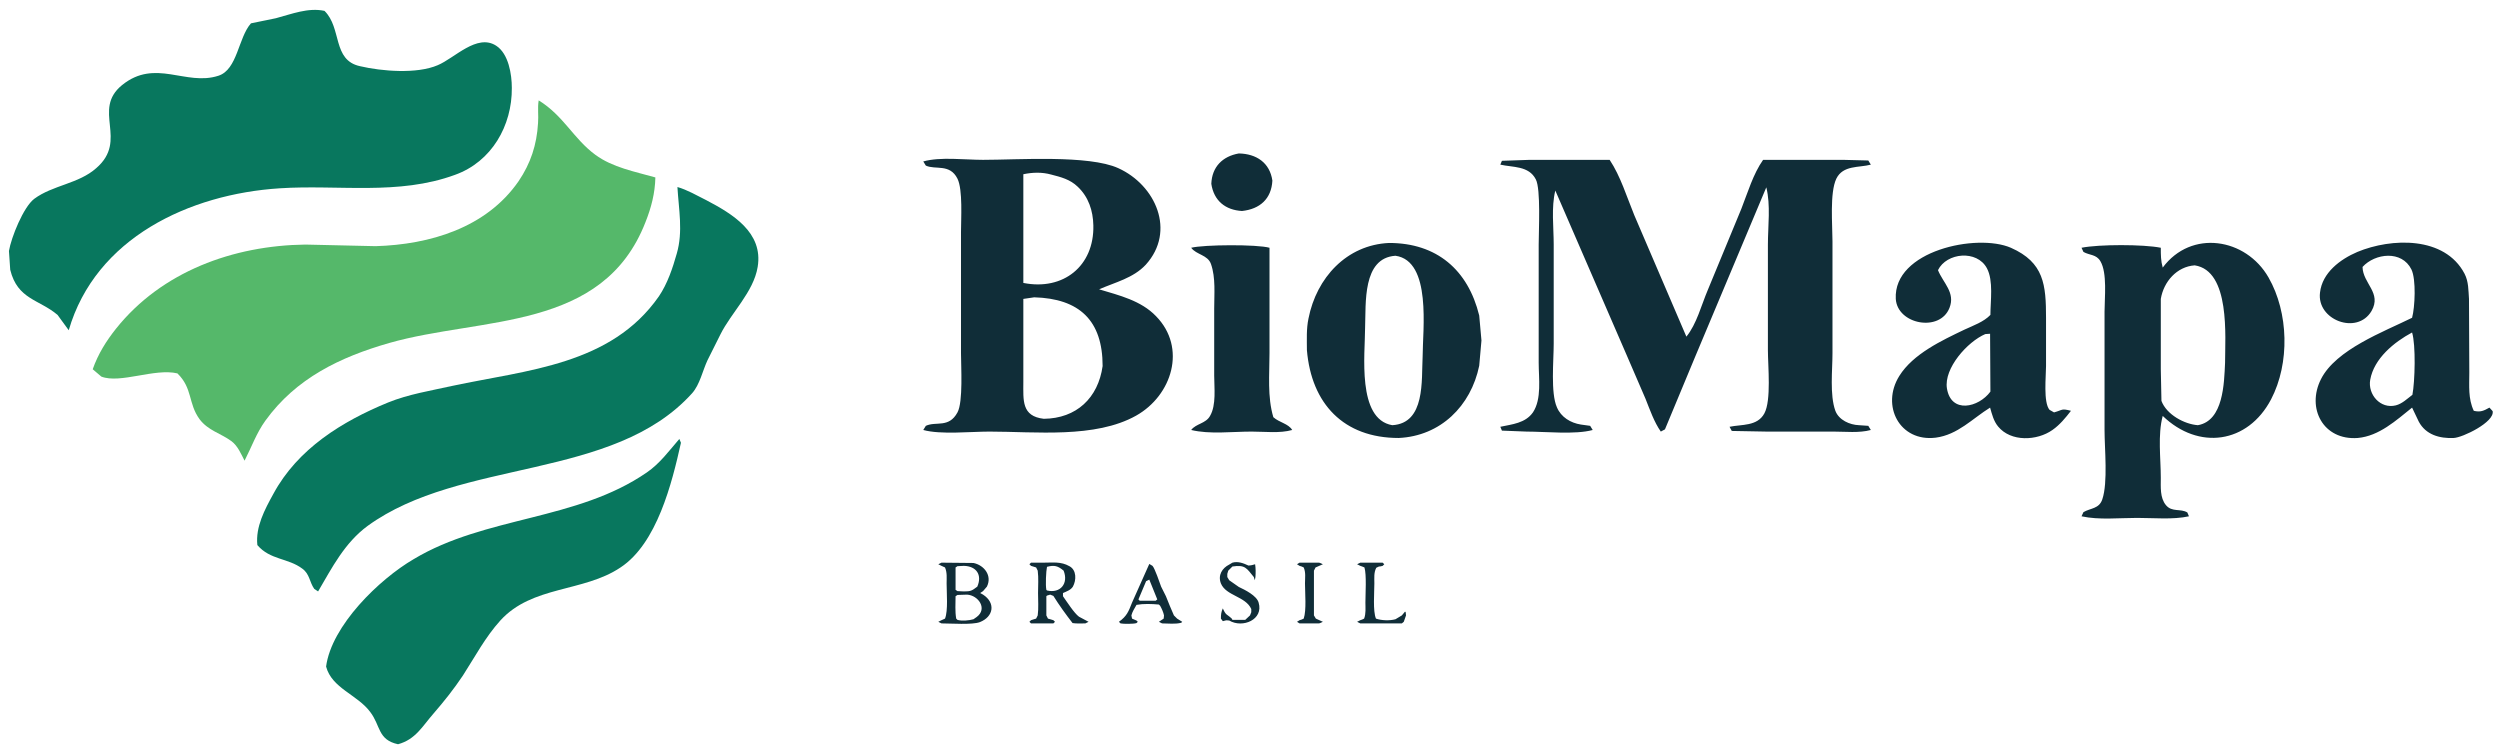
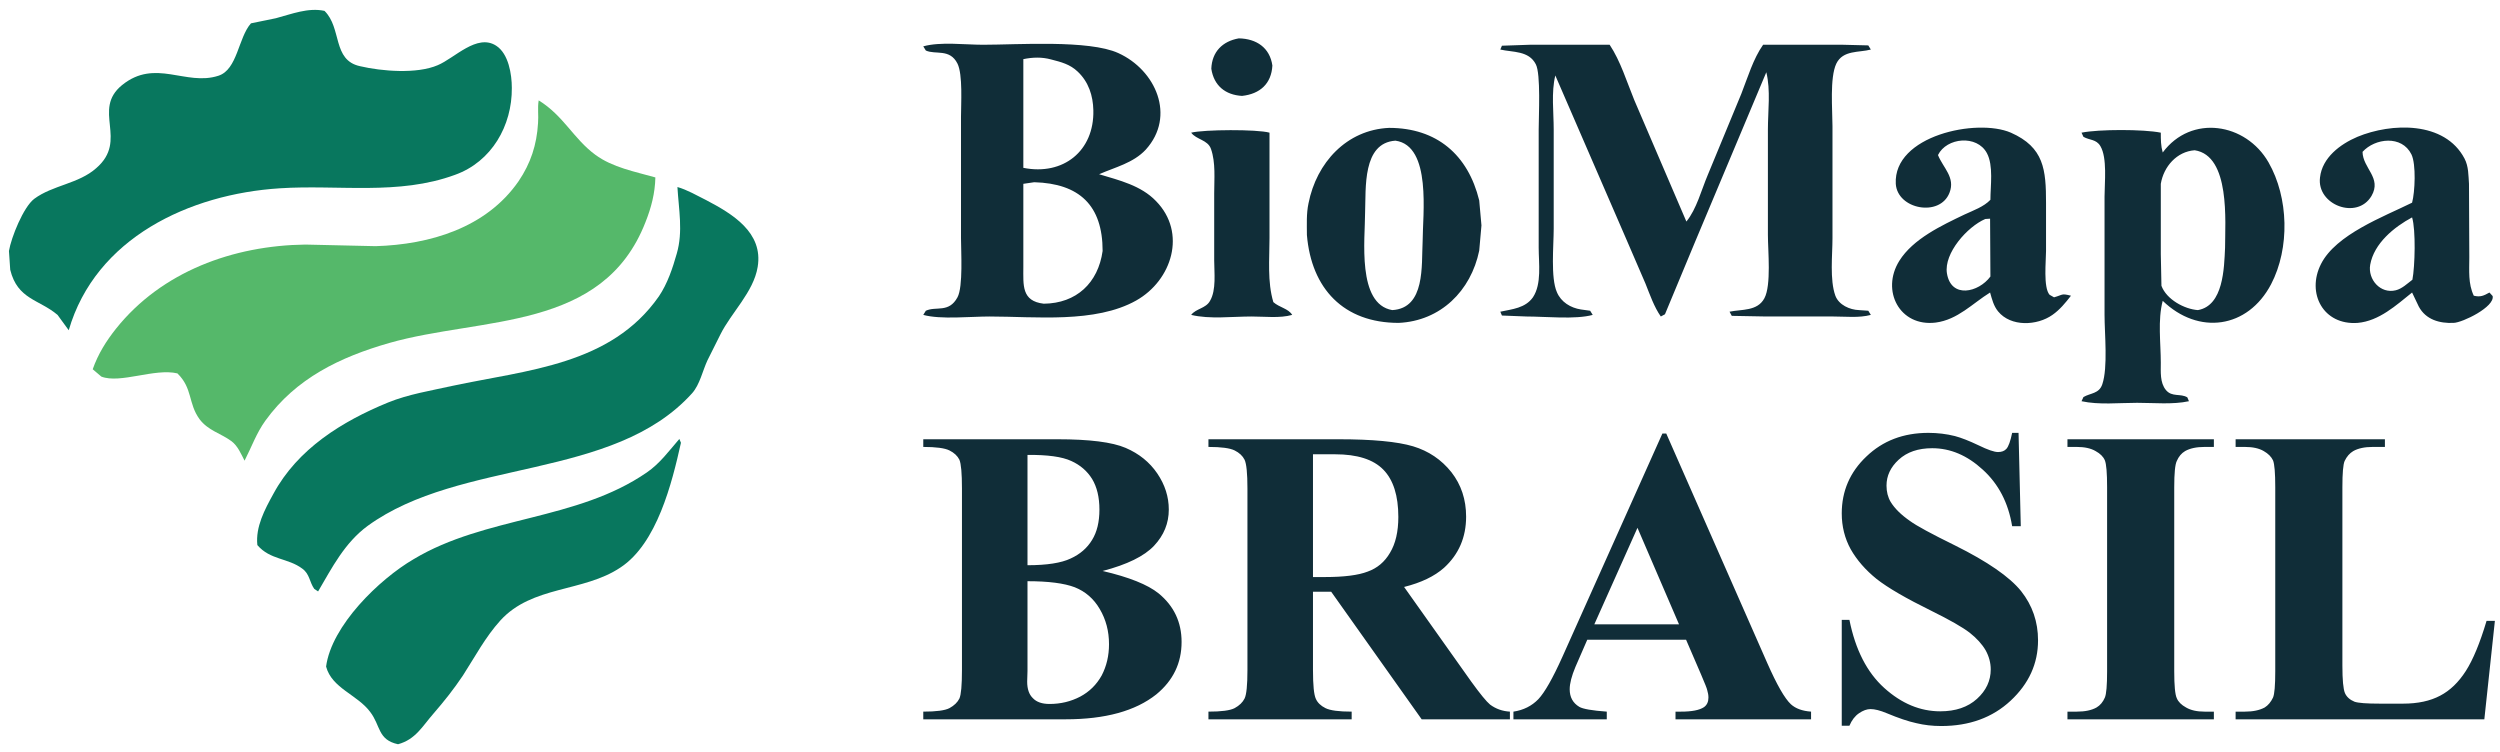
<svg xmlns="http://www.w3.org/2000/svg" viewBox="0 0 782 235" role="img" aria-label="BioMapa BRASIL">
  <path fill="#08775e" d="M101.5 3.4c5.5 5.4 2.4 15.4 11.1 17.3c6.8 1.6 17.8 2.5 24.3-0.3c5.3-2.2 12.3-10 18.3-6.1c3.9 2.5 4.9 9 4.9 13.2c0.1 11.8-6.3 23.1-17.8 27.2c-17.7 6.5-36.5 3-54.8 4.2c-28.2 1.8-57.6 15.5-66 44.4l-3.5-4.8c-5.8-4.9-12.5-4.8-14.8-14.1l-0.4-5.9c0.7-4.2 4.5-13.7 7.9-16.3c5.8-4.3 13.9-4.7 19.4-9.6c10.2-8.8-1.5-18.2 8.1-26c10.4-8.4 19.9 0.4 30.1-2.9c6-1.9 6.2-11.9 10.2-16.4l7.8-1.6c4.9-1.3 10.1-3.4 15.2-2.3zM99.5 185l-1.2-0.8c-1.5-2.1-1.4-4.6-3.7-6.3c-4.5-3.4-10.1-2.7-14.1-7.4c-0.6-5.7 2.3-11.1 5-16c7.6-14.1 21.5-22.7 35.9-28.6c6.4-2.6 13.4-3.7 20.1-5.2c23.4-5 49.6-6.5 64.6-28c2.7-4 4.3-8.8 5.6-13.4c2-6.9 0.6-13.8 0.2-20.8c3.1 0.9 6 2.6 9 4.1c8.2 4.3 17.9 10.1 16.1 20.9c-1.3 7.9-8.3 14.3-11.7 21.2l-4 8c-1.5 3.2-2.4 7.6-4.8 10.3c-24.7 27.4-72.3 20.3-101.5 41.5c-7.2 5.3-11.1 13-15.5 20.5zM212.5 137.3l0.5 1.2c-2.8 12.6-7.5 31.5-18.9 39c-11.6 7.8-27.6 5.6-37.6 16.6c-4.7 5.2-7.9 11.3-11.7 17.2c-2.8 4.2-5.9 8.1-9.2 11.9c-3.5 4-5.6 8.1-11.1 9.6c-6.4-1.4-5.4-5.8-8.7-10.1c-4-5.4-12-7.4-13.8-14.2c1.7-12.8 16.6-27.3 27.4-33.6c22.5-13.5 51-12 72.9-27.1c4.1-2.8 7-6.8 10.2-10.5z" />
  <path fill="#55b86a" d="M168.5 31.4c7.8 4.8 10.9 12 17.7 17c5.4 4 12.5 5.3 18.8 7.1c-0.1 4.9-1.3 9.5-3.1 14c-13.3 34.2-51.1 29.5-80.2 37.8c-15.3 4.4-29.1 11-38.7 24.3c-2.8 3.9-4.3 8.2-6.5 12.5c-1.1-2.1-2.1-4.6-4.1-6.1c-3.4-2.5-7.3-3.3-10-6.9c-3.6-5-2.1-9.6-6.9-14.3c-7.1-1.7-17.9 3.3-23.8 1l-2.7-2.3c1.7-4.8 4.2-8.8 7.3-12.7c14.3-17.9 36.7-26 59.2-26.3l22 0.5c16.9-0.5 34.6-5.7 44.7-20.3c3.8-5.6 5.7-11.4 6.1-18.2c0.2-2.4-0.2-4.7 0.2-7.1z" />
-   <g fill="#102d38" fill-rule="evenodd">
-     <path d="M387.5 48c5.5 0.1 9.7 2.9 10.5 8.5c-0.3 5.7-3.9 8.9-9.5 9.5c-5.2-0.3-8.8-3.2-9.6-8.5c0.2-5.3 3.5-8.6 8.6-9.5zM343.8 90.5c6.3 1.9 13.1 3.5 17.8 8.4c9.7 9.9 5 24.8-6.2 31.1c-12.8 7.2-31.6 5-45.9 5c-5.9 0-15.3 1-20.7-0.5l0.8-1.3c3.2-1.5 7.2 0.8 9.9-4.2c1.8-3.3 1.1-14.5 1.1-18.5v-38c0-3.9 0.6-13.2-1.1-16.6c-2.4-4.8-6.9-2.7-9.9-4.1l-0.8-1.3c5.3-1.5 13-0.5 18.7-0.5c10.7 0 33.1-1.6 42.3 2.6c11.7 5.3 18.1 19.7 8.6 30.2c-3.9 4.2-9.6 5.5-14.6 7.7zM503.5 50c3.4 5.1 5.4 11.7 7.7 17.3l16.3 38c3.2-3.9 4.7-9.9 6.7-14.6l10.5-25.4c2-5.1 3.7-10.9 6.8-15.3h25l7.9 0.2l0.8 1.3c-3.7 1-8.7 0.1-10.8 4.4c-2.1 4.4-1.2 14.5-1.2 19.6v35c0 5.3-0.9 13 0.9 18c1.1 2.9 4.5 4.4 7.4 4.5l2.9 0.2l0.8 1.3c-3.7 1-7.9 0.5-11.7 0.5h-21l-10.8-0.2l-0.7-1.3c3.8-0.8 8.7-0.1 10.9-4.2c2.2-4.1 1.1-14.8 1.1-19.8v-33c0-5.8 0.9-12.3-0.5-17.9l-22.3 53.1l-9.4 22.6l-1.3 0.7c-2.1-3-3.4-6.8-4.8-10.3l-6-13.9l-22.2-51.2c-1.3 5.3-0.5 11.5-0.5 16.9v31c0 5.3-1 15.4 1 19.9c1.3 3.1 4.3 4.9 7.5 5.4l2.9 0.4l0.8 1.3c-5.4 1.5-14.8 0.5-20.7 0.5l-7.7-0.3l-0.5-1.2c3.7-0.8 7.8-1.1 10.2-4.5c2.8-4.2 1.8-10.7 1.8-15.5v-37c0-4.1 0.7-17.4-0.9-20.4c-2.2-4.3-7.2-3.7-11.1-4.6l0.5-1.2l8.7-0.3h25zM320.1 54.5v34c12.5 2.5 22.2-5.3 21.9-18c-0.1-4.6-1.5-8.9-4.9-12.1c-2.4-2.3-5.2-3-8.3-3.8c-2.9-0.8-5.8-0.7-8.7-0.1zM434.5 76c14.9 0 24.7 8.4 28.2 22.7l0.7 7.8l-0.7 7.9c-2.6 12.6-12.1 22-25.2 22.6c-17.2 0-27.3-10.7-28.7-27.5c0-3.3-0.2-6.6 0.5-9.9c2.5-12.7 11.9-23 25.2-23.6zM642.5 129c2.9-0.8 2.2-1.3 5.3-0.5c-1.7 2.2-3.5 4.4-5.8 6c-4.8 3.4-13 3.8-17-1.1c-1.4-1.7-1.9-3.8-2.5-5.9c-5.5 3.4-10.1 8.5-17 9.4c-11.3 1.4-17.2-10-11.4-19.3c4.3-6.9 13.3-11.1 20.4-14.5c2.8-1.3 6-2.4 8.1-4.6c0-4.3 1-10.7-1.1-14.6c-3.1-5.8-12.6-4.9-15.3 0.6c1.6 4 5.5 7 3.6 11.8c-3 7.7-16.3 5.2-16.8-2.8c-0.8-15.1 25.4-20.6 36-16c10.4 4.6 11 11.6 11 22v15c0 3.1-0.9 11.4 1.1 13.7l1.4 0.8zM676.5 130.1c-1.6 6-0.6 13.2-0.6 19.4c0 2.8-0.3 6.2 1.6 8.5c1.9 2.3 4.6 1 6.7 2.3l0.5 1.2c-5.1 1.1-10.9 0.5-16.2 0.5c-5.7 0-11.9 0.7-17.4-0.5l0.6-1.3c2.2-1.3 4.9-1 5.9-4c1.8-5.3 0.7-15.8 0.7-21.7v-37c0-4.3 0.9-12.1-1.3-15.8c-1.3-2.2-3.4-1.8-5.3-2.9l-0.6-1.3c5.4-1.1 19.4-1.1 24.8 0c0 2.2 0 4.1 0.6 6.2c8.9-12 26-9.3 33.1 3.1c6.3 11 6.7 26.8 0.8 38.1c-7.3 13.9-22.7 16-33.9 5.2zM773.8 128.5c2.1 0.5 3.1 0 4.9-1l1 1.1c0.7 3.4-9.4 8.3-12.2 8.4c-4.4 0.2-8.7-1-10.9-5.1l-2.1-4.4c-5 4-10.3 8.9-17 9.5c-10.8 0.8-16.1-9.3-11.5-18.4c4.7-9.3 19.6-14.8 28.5-19.2c0.9-3.3 1.3-12-0.2-15.1c-3-6.1-11.4-5.1-15.3-0.8c0.1 5.2 6.1 8.1 2.8 13.8c-4.5 7.6-17.2 2.8-16.1-5.8c0.7-6.2 6.3-10.4 11.7-12.7c10.6-4.4 27.3-5 33.5 6.8c1.3 2.5 1.2 5.2 1.4 7.9l0.1 23c0 4.2-0.4 8.2 1.4 12zM397.1 77.5v33c0 6.6-0.7 13.6 1.2 20c1.9 1.7 4.7 2 5.9 4c-3.9 1.1-8.6 0.5-12.7 0.5c-6.1 0-13.1 0.9-18.9-0.5c1.5-2 4.6-2 5.9-4.4c2-3.4 1.3-8.9 1.3-12.6v-21c0-4.5 0.5-9.6-1-13.9c-1-2.9-4.6-2.9-6.2-5.1c4-1 20.6-1.1 24.5 0zM427 102.5c0 8.2-2.6 28.6 8.5 30.5c10.4-0.6 9.1-14 9.5-21.5c0-8.2 2.9-29.9-8.5-31.5c-10.4 0.7-9.2 14.9-9.5 22.5zM675.9 93.5v22l0.2 9.9c1.6 4.3 7.2 7.3 11.4 7.6c8-1.4 8.2-13.1 8.5-19.5c0-8.1 1.7-28.8-9.5-30.5c-5.6 0.4-9.7 5.1-10.6 10.5zM320.1 93.5v26c0 5.7-0.6 10.7 6.4 11.5c10.2-0.1 17-6.5 18.4-16.5c0-14.3-7.3-21.1-21.4-21.5l-3.4 0.5zM622.6 122.5l-0.1-18.1l-1.5 0.1c-5.6 2.4-13 10.7-12 17c1.3 8 9.9 6 13.6 1zM754.6 123.5c0.8-4.1 1.1-15.6-0.1-19.5c-5.6 3-11.9 8.1-13.1 14.8c-0.8 4.6 3.2 9.2 8 8c2-0.5 3.6-2.1 5.2-3.3z" />
-     <path d="M294.5 176l10 0.1c3.4 0.7 5.9 4 4.2 7.4l-1.2 1.4l-0.9 0.6l0.9 0.5c4 2.6 3.3 6.9-1 8.6c-2.4 0.9-9.1 0.4-12 0.4l-1-0.5l1-0.5l1.1-0.5c1-2.5 0.5-8.1 0.5-11c0-1.7 0.2-3.4-0.5-5l-1.1-0.5l-1-0.5l1-0.5zM332.5 185.5v1c1.2 1.7 3.5 5.3 5 6.4l3 1.6l-1 0.5c-1.3 0-2.7 0.1-4-0.1c-2.1-2.7-4.2-5.6-6-8.5l-1-0.4l-1 0.3l-0.2 0.2v6l0.5 1c0.6 0.2 1.2 0.3 1.7 0.5l0.5 0.5l-0.5 0.5h-7l-0.5-0.5l0.5-0.5c0.5-0.2 1-0.3 1.6-0.5l0.5-1c0.3-2.3 0.1-4.7 0.1-7c0-2.3 0.2-4.7-0.1-7l-0.5-1c-0.5-0.2-1.1-0.3-1.6-0.5l-0.5-0.5l0.5-0.5h4c2.8 0 5.4-0.4 8 1.1c2.3 1.2 2.2 4.4 1.1 6.4c-0.7 1.1-2 1.5-3.1 2zM359.5 176.4l1 0.6c0.7 0.7 2.3 5.4 2.7 6.5l1.5 3c0.8 2 1.6 4 2.5 6l1 1l1.6 1l-0.3 0.3c-1.9 0.5-4 0.2-6 0.2l-1-0.5l1.5-1l0.1-1c-0.2-1-0.7-2.1-1.2-3l-0.4-0.4c-2.2-0.2-4.8-0.3-7 0.1c-0.6 1.1-1.3 2.1-1.6 3.3l0.2 1c0.4 0.2 0.9 0.4 1.4 0.6l0.4 0.4l-0.4 0.4c-0.8 0.3-4.2 0.3-5 0.1l-0.5-0.5c2.5-1.8 3-3.2 4.1-6l5.4-12.1zM390.5 176.9c0.7 0 1.5-0.2 2.1-0.4c0.2 1.3 0.2 2.6 0.1 4l-0.2 1l-0.3-1c-2.3-2.8-2.7-3.9-6.7-3.3l-1.3 1.3l-0.3 1v1l0.6 1l3 2.1c1.9 0.9 5.6 2.7 6.2 4.9c1.6 5.3-5 8.1-9.2 5.6c-1.3-0.1-0.7-0.1-2 0.2l-0.6-0.8c0-1.3 0.1-2.1 0.6-3.2c1 2.3 1.2 1.7 2.8 3.2l0.2 0.4h4l1.5-1.4l0.4-1v-1c-1.8-4-7.9-4.1-9.5-8c-1-2.6 0.4-4.8 2.6-5.9l1-0.6c1.8-0.5 3.5 0.2 5 0.9zM406.5 176h6c0.4 0 0.8 0.3 1.3 0.5c-0.7 0.3-1.6 0.7-2.3 1l-0.5 1v14l0.6 1c0.7 0.3 1.5 0.7 2.2 1c-0.5 0.2-0.9 0.5-1.3 0.5h-6l-0.8-0.5l0.8-0.5c0.5-0.1 0.9-0.3 1.3-0.5c0.9-2.6 0.4-8.1 0.4-11c0-1.7 0.3-3.4-0.4-5c-0.4-0.2-0.8-0.4-1.3-0.5l-0.8-0.5l0.8-0.5zM425.5 176h7l0.5 0.5l-0.5 0.5c-1.3 0.4-0.7-0.1-2 0.6c-0.8 1.5-0.6 3.2-0.6 4.9c0 2.7-0.5 8.7 0.5 11c1.7 0.6 4.3 0.7 6.1 0.2l2-1.2l1-1.2l0.2 0.2l0.1 1l-0.7 2l-0.6 0.5h-13l-1-0.5l1-0.5c0.4-0.1 0.8-0.3 1.2-0.5c0.6-1.6 0.4-3.3 0.4-5c0-2.7 0.4-8.7-0.3-11c-0.5-0.2-0.9-0.4-1.3-0.5l-1-0.5l1-0.5zM298.9 177.5v7l0.6 0.4l2 0.1c2.1 0 2.5-0.2 4.2-1.5c1.6-3.7-0.3-6.4-4.2-6.5l-2 0.1l-0.6 0.4zM327.5 177.3c-0.3 1.4-0.5 5.7-0.2 7.2l0.2 0.2c4.2 1 6.8-2.2 5.2-6.2c-1.8-1.5-2.9-1.8-5.2-1.2zM359.5 181.3l-1 0.5l-2.4 5.7l0.4 0.4h5l0.5-0.4l-2.5-6.2zM298.9 186.5c0 2.3-0.2 4.7 0.2 7l0.4 0.4c1.3 0.4 3.7 0.2 5-0.2l1-0.7c3.5-2.6 0.5-6.8-3-7l-3 0.1l-0.6 0.4z" />
+   <g fill="#102d38">
+     <path fill-rule="evenodd" d="M387.5 12c5.5 0.1 9.7 2.9 10.5 8.5c-0.3 5.7 -3.9 8.9 -9.5 9.5c-5.2 -0.3 -8.8 -3.2 -9.6 -8.5c0.2 -5.3 3.5 -8.6 8.6 -9.5zM343.8 54.5c6.3 1.9 13.1 3.5 17.8 8.4c9.7 9.9 5 24.8 -6.2 31.1c-12.8 7.2 -31.6 5 -45.9 5c-5.9 0 -15.3 1 -20.7 -0.5l0.8 -1.3c3.2 -1.5 7.2 0.8 9.9 -4.2c1.8 -3.3 1.1 -14.5 1.1 -18.5v-38c0 -3.9 0.6 -13.2 -1.1 -16.6c-2.4 -4.8 -6.9 -2.7 -9.9 -4.1l-0.8 -1.3c5.3 -1.5 13 -0.5 18.7 -0.5c10.7 0 33.1 -1.6 42.3 2.6c11.7 5.3 18.1 19.7 8.6 30.2c-3.9 4.2 -9.6 5.5 -14.6 7.7zM503.5 14c3.4 5.1 5.4 11.7 7.7 17.3l16.3 38c3.2 -3.9 4.7 -9.9 6.7 -14.6l10.5 -25.4c2 -5.1 3.7 -10.9 6.8 -15.3h25l7.9 0.2l0.8 1.3c-3.7 1 -8.7 0.1 -10.8 4.4c-2.1 4.4 -1.2 14.5 -1.2 19.6v35c0 5.3 -0.9 13 0.9 18c1.1 2.9 4.5 4.4 7.4 4.5l2.9 0.2l0.8 1.3c-3.7 1 -7.9 0.5 -11.7 0.5h-21l-10.8 -0.2l-0.7 -1.3c3.8 -0.8 8.7 -0.1 10.9 -4.2c2.2 -4.1 1.1 -14.8 1.1 -19.8v-33c0 -5.8 0.9 -12.3 -0.5 -17.9l-22.3 53.1l-9.4 22.6l-1.3 0.7c-2.1 -3 -3.4 -6.8 -4.8 -10.3l-6 -13.9l-22.2 -51.2c-1.3 5.3 -0.5 11.5 -0.5 16.9v31c0 5.3 -1 15.4 1 19.9c1.3 3.1 4.3 4.9 7.5 5.4l2.9 0.4l0.8 1.3c-5.4 1.5 -14.8 0.5 -20.7 0.5l-7.7 -0.3l-0.5 -1.2c3.7 -0.8 7.8 -1.1 10.2 -4.5c2.8 -4.2 1.8 -10.7 1.8 -15.5v-37c0 -4.1 0.7 -17.4 -0.9 -20.4c-2.2 -4.3 -7.2 -3.7 -11.1 -4.6l0.5 -1.2l8.7 -0.3h25zM320.1 18.5v34c12.5 2.5 22.2 -5.3 21.9 -18c-0.1 -4.6 -1.5 -8.9 -4.9 -12.1c-2.4 -2.3 -5.2 -3 -8.3 -3.8c-2.9 -0.8 -5.8 -0.7 -8.7 -0.1zM434.5 40c14.9 0 24.7 8.4 28.2 22.7l0.7 7.8l-0.7 7.9c-2.6 12.6 -12.1 22 -25.2 22.6c-17.2 0 -27.3 -10.7 -28.7 -27.5c0 -3.3 -0.2 -6.6 0.5 -9.9c2.5 -12.7 11.9 -23 25.2 -23.6zM642.5 93c2.9 -0.8 2.2 -1.3 5.3 -0.5c-1.7 2.2 -3.5 4.4 -5.8 6c-4.8 3.4 -13 3.8 -17 -1.1c-1.4 -1.7 -1.9 -3.8 -2.5 -5.9c-5.5 3.4 -10.1 8.5 -17 9.4c-11.3 1.4 -17.2 -10 -11.4 -19.3c4.3 -6.9 13.3 -11.1 20.4 -14.5c2.8 -1.3 6 -2.4 8.1 -4.6c0 -4.3 1 -10.7 -1.1 -14.6c-3.1 -5.8 -12.6 -4.9 -15.3 0.6c1.6 4 5.5 7 3.6 11.8c-3 7.7 -16.3 5.2 -16.8 -2.8c-0.8 -15.1 25.4 -20.6 36 -16c10.4 4.6 11 11.6 11 22v15c0 3.1 -0.9 11.4 1.1 13.7l1.4 0.8zM676.5 94.1c-1.6 6 -0.6 13.2 -0.6 19.4c0 2.8 -0.3 6.2 1.6 8.5c1.9 2.3 4.6 1 6.7 2.3l0.5 1.2c-5.1 1.1 -10.9 0.5 -16.2 0.5c-5.7 0 -11.9 0.7 -17.4 -0.5l0.6 -1.3c2.2 -1.3 4.9 -1 5.9 -4c1.8 -5.3 0.7 -15.8 0.7 -21.7v-37c0 -4.3 0.9 -12.1 -1.3 -15.8c-1.3 -2.2 -3.4 -1.8 -5.3 -2.9l-0.6 -1.3c5.4 -1.1 19.4 -1.1 24.8 0c0 2.2 0 4.1 0.6 6.2c8.9 -12 26 -9.3 33.1 3.1c6.3 11 6.7 26.8 0.8 38.1c-7.3 13.9 -22.7 16 -33.9 5.2zM773.8 92.5c2.1 0.5 3.1 0 4.9 -1l1 1.1c0.7 3.4 -9.4 8.3 -12.2 8.4c-4.4 0.2 -8.7 -1 -10.9 -5.1l-2.1 -4.4c-5 4 -10.3 8.9 -17 9.5c-10.8 0.8 -16.1 -9.3 -11.5 -18.4c4.7 -9.3 19.6 -14.8 28.5 -19.2c0.9 -3.3 1.3 -12 -0.2 -15.1c-3 -6.1 -11.4 -5.1 -15.3 -0.8c0.1 5.2 6.1 8.1 2.8 13.8c-4.5 7.6 -17.2 2.8 -16.1 -5.8c0.7 -6.2 6.3 -10.4 11.7 -12.7c10.6 -4.4 27.3 -5 33.5 6.8c1.3 2.5 1.2 5.2 1.4 7.9l0.1 23c0 4.2 -0.4 8.2 1.4 12zM397.1 41.5v33c0 6.6 -0.7 13.6 1.2 20c1.9 1.7 4.7 2 5.9 4c-3.9 1.1 -8.6 0.5 -12.7 0.5c-6.1 0 -13.1 0.9 -18.9 -0.5c1.5 -2 4.6 -2 5.9 -4.4c2 -3.4 1.3 -8.9 1.3 -12.6v-21c0 -4.5 0.5 -9.6 -1 -13.9c-1 -2.9 -4.6 -2.9 -6.2 -5.1c4 -1 20.6 -1.1 24.5 0zM427 66.5c0 8.2 -2.6 28.6 8.5 30.5c10.4 -0.6 9.1 -14 9.5 -21.5c0 -8.2 2.9 -29.9 -8.5 -31.5c-10.4 0.7 -9.2 14.9 -9.5 22.5zM675.9 57.5v22l0.2 9.9c1.6 4.3 7.2 7.3 11.4 7.6c8 -1.4 8.2 -13.1 8.5 -19.5c0 -8.1 1.7 -28.8 -9.5 -30.5c-5.6 0.4 -9.7 5.1 -10.6 10.5zM320.1 57.5v26c0 5.7 -0.6 10.7 6.4 11.5c10.2 -0.1 17 -6.5 18.4 -16.5c0 -14.3 -7.3 -21.1 -21.4 -21.5l-3.4 0.5zM622.6 86.5l-0.1 -18.1l-1.5 0.1c-5.6 2.4 -13 10.7 -12 17c1.3 8 9.9 6 13.6 1zM754.6 87.5c0.8 -4.1 1.1 -15.6 -0.1 -19.5c-5.6 3 -11.9 8.1 -13.1 14.8c-0.8 4.6 3.2 9.2 8 8c2 -0.5 3.6 -2.1 5.2 -3.3z" />
+     <path fill-rule="nonzero" d="M344.9 178.6Q357.3 181.5 362.4 185.6Q369.6 191.5 369.6 200.8Q369.6 210.7 361.7 217.2Q351.9 225.0 333.3 225.0L288.8 225.0L288.8 222.6Q294.9 222.6 297.0 221.5Q299.2 220.3 300.1 218.5Q300.9 216.7 300.9 209.6L300.9 152.8Q300.9 145.7 300.1 143.8Q299.2 142.0 297.0 140.9Q294.8 139.8 288.8 139.8L288.8 137.4L330.8 137.4Q345.8 137.4 352.1 140.1Q358.4 142.8 362.0 148.1Q365.6 153.4 365.6 159.4Q365.6 165.8 361.0 170.7Q356.4 175.6 344.9 178.6ZM321.4 176.8Q330.5 176.8 334.9 174.7Q339.3 172.7 341.6 168.9Q343.9 165.2 343.9 159.4Q343.9 153.6 341.6 149.8Q339.3 146.1 335.1 144.2Q330.8 142.2 321.4 142.3ZM321.4 181.8L321.4 209.9L321.3 213.2Q321.3 216.7 323.1 218.4Q324.8 220.2 328.3 220.2Q333.5 220.2 337.9 217.9Q342.2 215.6 344.6 211.3Q346.9 206.9 346.9 201.5Q346.9 195.4 344.0 190.5Q341.2 185.7 336.2 183.7Q331.2 181.8 321.4 181.8ZM410.7 185.1L410.7 209.6Q410.7 216.7 411.6 218.6Q412.4 220.4 414.6 221.5Q416.8 222.6 422.8 222.6L422.8 225.0L378.0 225.0L378.0 222.6Q384.1 222.6 386.2 221.5Q388.4 220.3 389.3 218.5Q390.2 216.7 390.2 209.6L390.2 152.8Q390.2 145.7 389.3 143.8Q388.4 142.0 386.2 140.9Q384.0 139.8 378.0 139.8L378.0 137.4L418.7 137.4Q434.6 137.4 442.0 139.6Q449.3 141.8 454.0 147.7Q458.6 153.6 458.6 161.6Q458.6 171.3 451.7 177.6Q447.2 181.6 439.2 183.6L460.2 213.2Q464.4 219.0 466.1 220.4Q468.8 222.4 472.3 222.6L472.3 225.0L444.7 225.0L416.4 185.1ZM410.7 142.1L410.7 180.5L414.4 180.5Q423.4 180.5 427.8 178.8Q432.3 177.2 434.8 172.9Q437.4 168.6 437.4 161.7Q437.4 151.7 432.7 146.9Q428.0 142.1 417.6 142.1ZM527.4 200.1L496.5 200.1L492.8 208.6Q491.0 212.9 491.0 215.6Q491.0 219.3 494.0 221.1Q495.7 222.1 502.6 222.6L502.6 225.0L473.4 225.0L473.4 222.6Q478.1 221.9 481.2 218.7Q484.2 215.5 488.7 205.5L520.0 135.6L521.2 135.6L552.8 207.4Q557.3 217.6 560.2 220.3Q562.4 222.3 566.5 222.6L566.5 225.0L524.1 225.0L524.1 222.6L525.8 222.6Q530.9 222.6 533.0 221.2Q534.4 220.2 534.4 218.2Q534.4 217.1 534.0 215.8Q533.9 215.2 532.1 211.0ZM525.2 195.3L512.2 165.1L498.7 195.3ZM631.4 135.4L632.1 164.6L629.4 164.6Q627.6 153.6 620.2 146.9Q612.9 140.2 604.4 140.2Q597.8 140.2 593.9 143.8Q590.1 147.3 590.1 151.9Q590.1 154.8 591.4 157.0Q593.3 160.1 597.5 163.0Q600.5 165.2 611.5 170.6Q626.8 178.2 632.2 184.9Q637.5 191.6 637.5 200.3Q637.5 211.2 628.9 219.2Q620.4 227.1 607.2 227.1Q603.1 227.1 599.4 226.2Q595.7 225.4 590.2 223.1Q587.1 221.8 585.1 221.8Q583.4 221.8 581.5 223.1Q579.6 224.4 578.5 227.0L576.1 227.0L576.1 193.9L578.5 193.9Q581.3 207.9 589.4 215.2Q597.5 222.5 606.9 222.5Q614.1 222.5 618.4 218.6Q622.7 214.7 622.7 209.4Q622.7 206.3 621.1 203.4Q619.4 200.5 616.1 197.9Q612.7 195.3 604.2 191.1Q592.2 185.2 587.0 181.1Q581.8 176.9 578.9 171.8Q576.1 166.7 576.1 160.6Q576.1 150.1 583.8 142.8Q591.5 135.4 603.2 135.4Q607.5 135.4 611.5 136.4Q614.5 137.2 618.9 139.3Q623.2 141.4 625.0 141.4Q626.7 141.4 627.6 140.4Q628.6 139.3 629.4 135.4ZM692.5 222.6L692.5 225.0L646.7 225.0L646.7 222.6L649.6 222.6Q653.5 222.6 655.8 221.3Q657.5 220.3 658.4 218.2Q659.1 216.6 659.1 210.0L659.1 152.4Q659.1 145.7 658.4 144.0Q657.7 142.3 655.5 141.1Q653.3 139.8 649.6 139.8L646.7 139.8L646.7 137.4L692.5 137.4L692.5 139.8L689.6 139.8Q685.8 139.8 683.5 141.1Q681.8 142.1 680.9 144.2Q680.1 145.8 680.1 152.4L680.1 210.0Q680.1 216.7 680.9 218.4Q681.6 220.1 683.8 221.3Q686.0 222.6 689.6 222.6ZM780.4 194.2L777.1 225.0L699.3 225.0L699.3 222.6L702.2 222.6Q706.0 222.6 708.4 221.3Q710.0 220.3 711.0 218.2Q711.7 216.6 711.7 210.0L711.7 152.4Q711.7 145.7 711.0 144.0Q710.2 142.3 708.1 141.1Q705.9 139.8 702.2 139.8L699.3 139.8L699.3 137.4L746.0 137.4L746.0 139.8L742.2 139.8Q738.4 139.8 736.1 141.1Q734.4 142.1 733.4 144.2Q732.7 145.8 732.7 152.4L732.7 208.2Q732.7 214.9 733.5 216.8Q734.3 218.6 736.5 219.5Q738.2 220.1 744.4 220.1L751.7 220.1Q758.6 220.1 763.3 217.6Q767.9 215.2 771.3 209.9Q774.7 204.6 777.8 194.2Z" />
  </g>
</svg>
